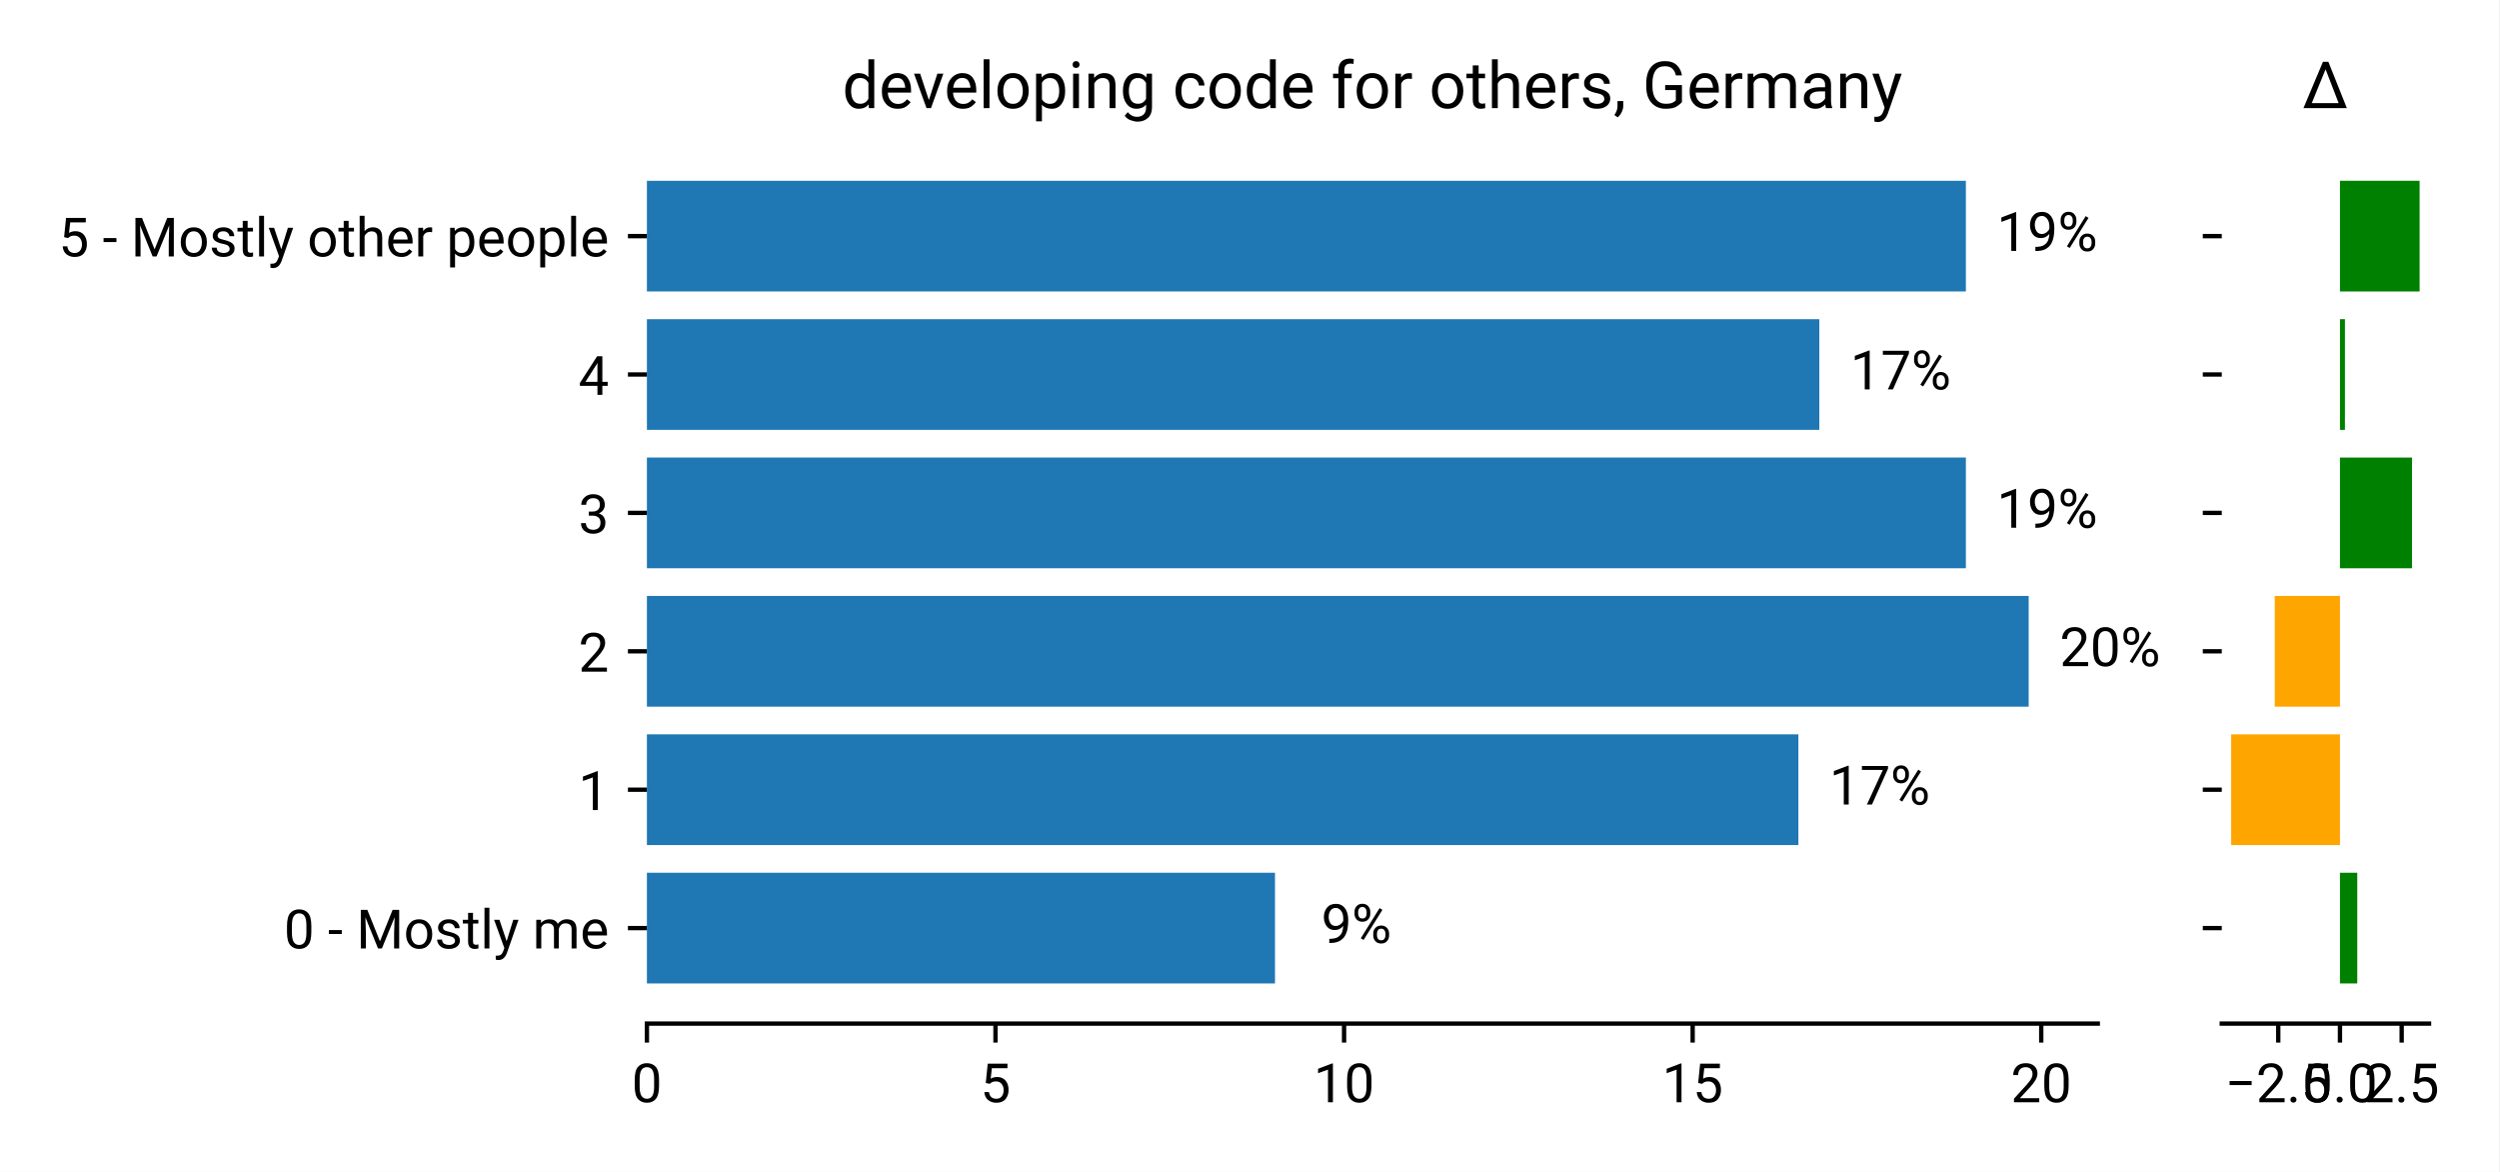
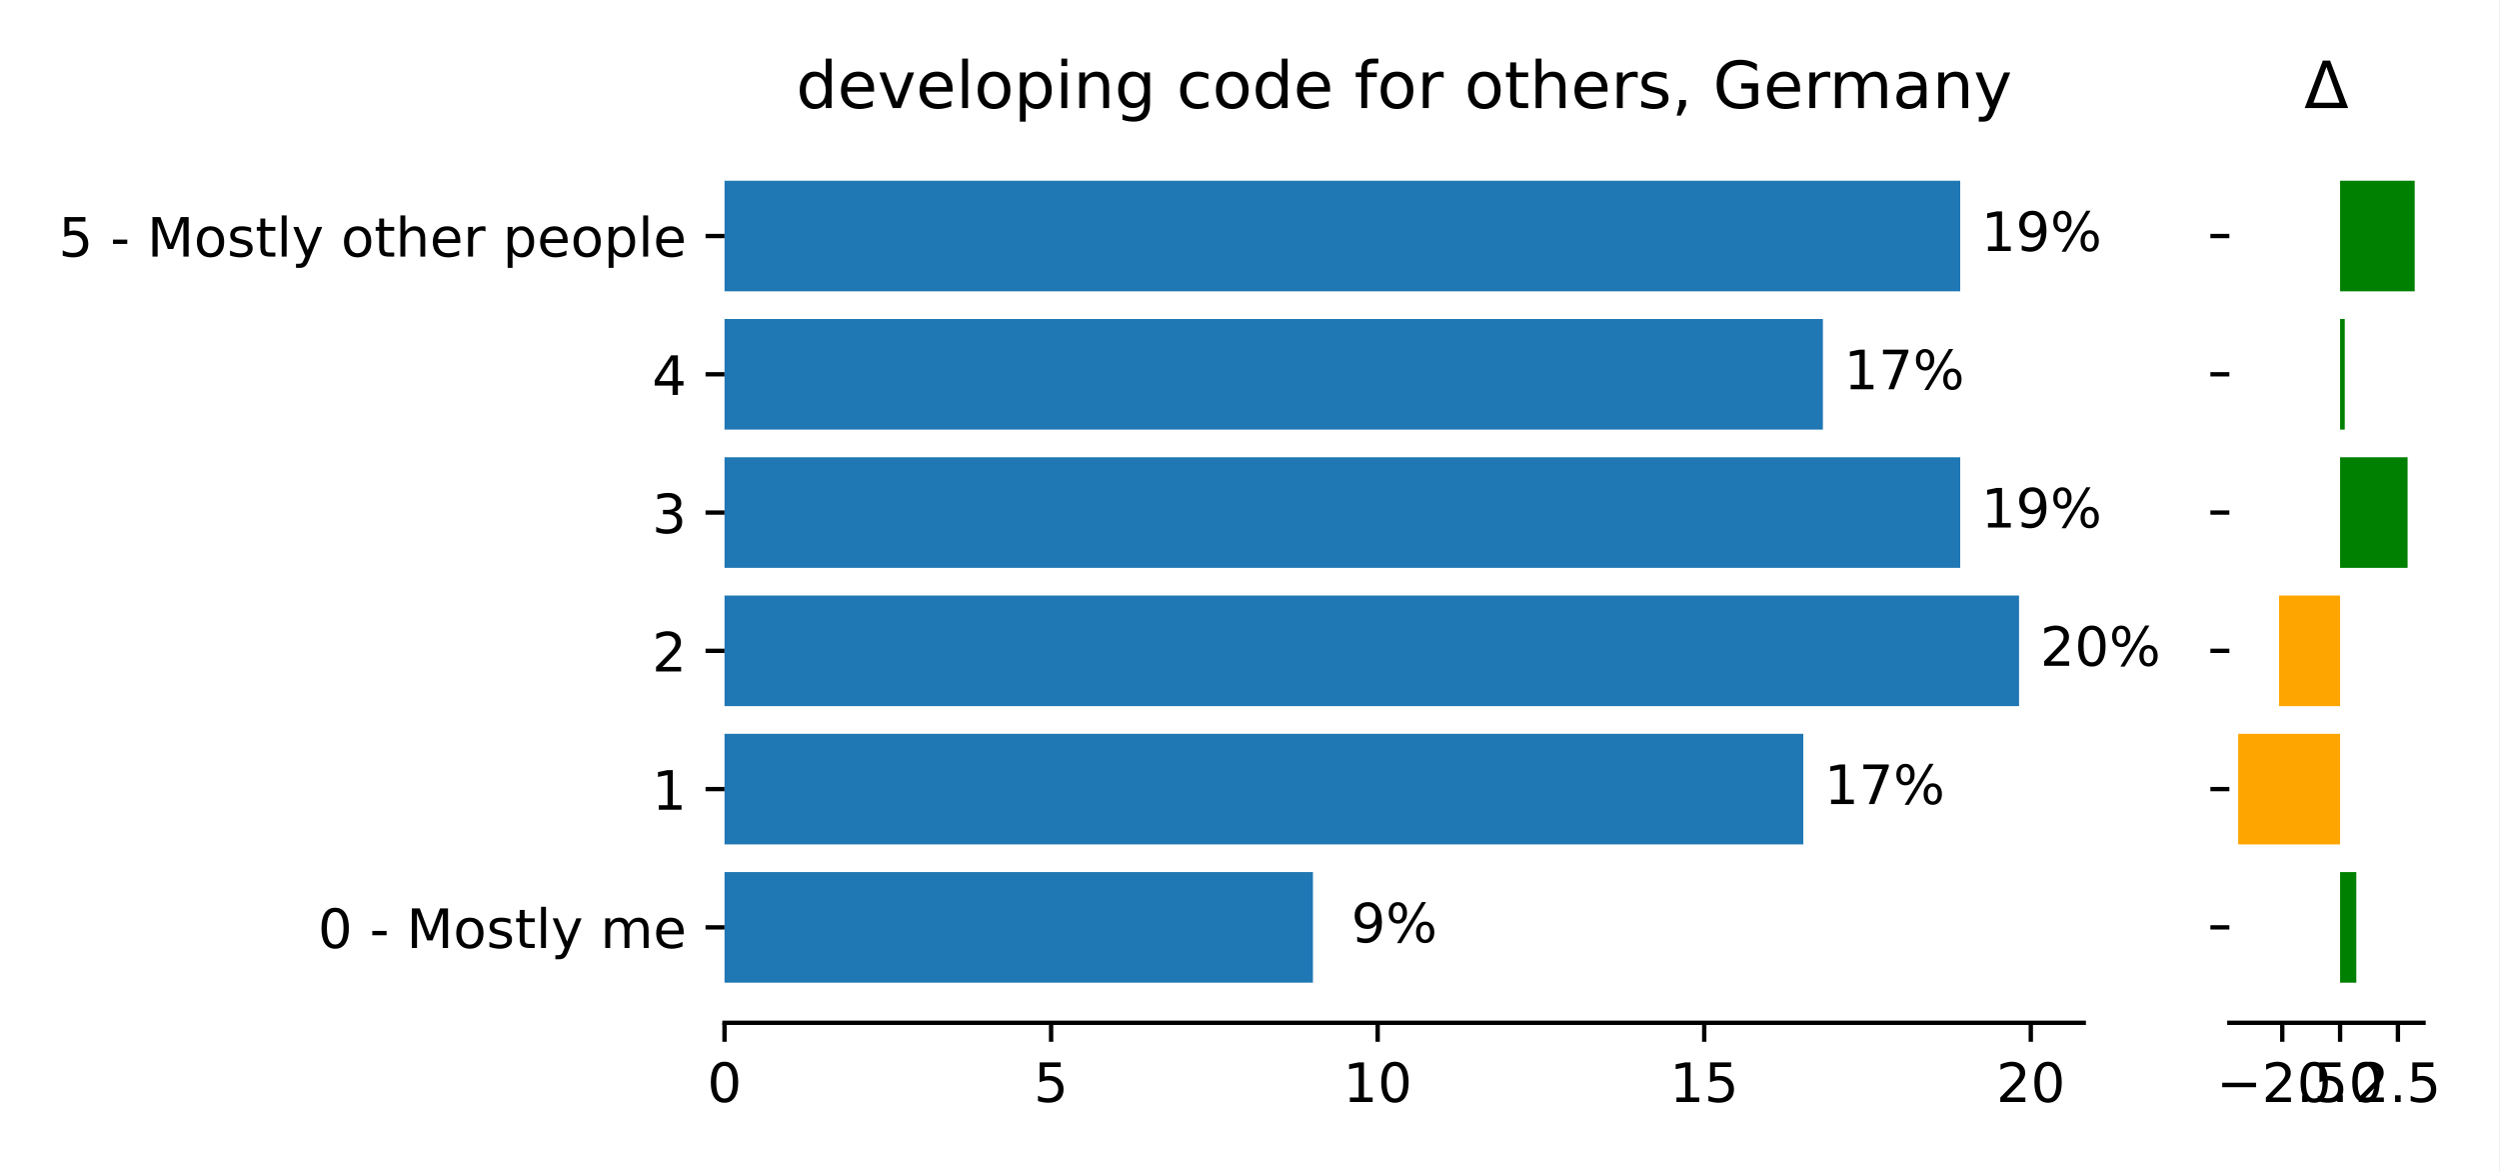
<svg xmlns="http://www.w3.org/2000/svg" xmlns:xlink="http://www.w3.org/1999/xlink" height="216pt" version="1.1" viewBox="0 0 460.8 216" width="460.8pt">
  <defs>
    <style type="text/css">*{stroke-linecap:butt;stroke-linejoin:round;}</style>
  </defs>
  <g id="figure_1">
    <g id="patch_1">
      <path d="M 0 216  L 460.8 216  L 460.8 0  L 0 0  z " style="fill:#ffffff;" />
    </g>
    <g id="axes_1">
      <g id="patch_2">
-         <path d="M 119.286 188.669  L 386.816 188.669  L 386.816 25.924  L 119.286 25.924  z " style="fill:#ffffff;" />
+         <path d="M 133.597 188.522  L 384.234 188.522  L 384.234 25.918  L 133.597 25.918  z " style="fill:#ffffff;" />
      </g>
      <g id="patch_3">
-         <path clip-path="url(#pa5201fd577)" d="M 119.286 181.271  L 235.1 181.271  L 235.1 160.864  L 119.286 160.864  z " style="fill:#1f77b4;" />
+         <path clip-path="url(#p98c69c99fd)" d="M 133.597 181.131  L 242.098 181.131  L 242.098 160.742  L 133.597 160.742  z " style="fill:#1f77b4;" />
      </g>
      <g id="patch_4">
-         <path clip-path="url(#pa5201fd577)" d="M 119.286 155.763  L 331.611 155.763  L 331.611 135.356  L 119.286 135.356  z " style="fill:#1f77b4;" />
+         <path clip-path="url(#p98c69c99fd)" d="M 133.597 155.644  L 332.515 155.644  L 332.515 135.255  L 133.597 135.255  z " style="fill:#1f77b4;" />
      </g>
      <g id="patch_5">
-         <path clip-path="url(#pa5201fd577)" d="M 119.286 130.254  L 374.076 130.254  L 374.076 109.847  L 119.286 109.847  z " style="fill:#1f77b4;" />
+         <path clip-path="url(#p98c69c99fd)" d="M 133.597 130.158  L 372.299 130.158  L 372.299 109.769  L 133.597 109.769  z " style="fill:#1f77b4;" />
      </g>
      <g id="patch_6">
-         <path clip-path="url(#pa5201fd577)" d="M 119.286 104.745  L 362.495 104.745  L 362.495 84.338  L 119.286 84.338  z " style="fill:#1f77b4;" />
+         <path clip-path="url(#p98c69c99fd)" d="M 133.597 104.671  L 361.449 104.671  L 361.449 84.282  L 133.597 84.282  z " style="fill:#1f77b4;" />
      </g>
      <g id="patch_7">
-         <path clip-path="url(#pa5201fd577)" d="M 119.286 79.237  L 335.472 79.237  L 335.472 58.83  L 119.286 58.83  z " style="fill:#1f77b4;" />
+         <path clip-path="url(#p98c69c99fd)" d="M 133.597 79.185  L 336.132 79.185  L 336.132 58.796  L 133.597 58.796  z " style="fill:#1f77b4;" />
      </g>
      <g id="patch_8">
-         <path clip-path="url(#pa5201fd577)" d="M 119.286 53.728  L 362.495 53.728  L 362.495 33.321  L 119.286 33.321  z " style="fill:#1f77b4;" />
+         <path clip-path="url(#p98c69c99fd)" d="M 133.597 53.698  L 361.449 53.698  L 361.449 33.309  L 133.597 33.309  z " style="fill:#1f77b4;" />
      </g>
      <g id="matplotlib.axis_1">
        <g id="xtick_1">
          <g id="line2d_1">
            <defs>
-               <path d="M 0 0  L 0 3.5  " id="m3c5bdb5725" style="stroke:#000000;stroke-width:0.8;" />
+               <path d="M 0 0  L 0 3.5  " id="mc3a356a46d" style="stroke:#000000;stroke-width:0.8;" />
            </defs>
            <g>
-               <use style="stroke:#000000;stroke-width:0.8;" x="119.286" xlink:href="#m3c5bdb5725" y="188.669" />
+               <use style="stroke:#000000;stroke-width:0.8;" x="133.597" xlink:href="#mc3a356a46d" y="188.522" />
            </g>
          </g>
          <g id="text_1">
-             <text style="font-family:Roboto;font-size:10px;font-stretch:normal;font-style:normal;font-weight:normal;text-anchor:middle;" transform="rotate(-0, 119.2859, 203.1687)" x="119.286" y="203.169">0</text>
+             <text style="font-family:DejaVu Sans;font-size:10px;font-stretch:normal;font-style:normal;font-weight:normal;text-anchor:middle;" transform="rotate(-0, 133.5969, 203.1203)" x="133.597" y="203.12">0</text>
          </g>
        </g>
        <g id="xtick_2">
          <g id="line2d_2">
            <g>
-               <use style="stroke:#000000;stroke-width:0.8;" x="183.563" xlink:href="#m3c5bdb5725" y="188.669" />
+               <use style="stroke:#000000;stroke-width:0.8;" x="193.815" xlink:href="#mc3a356a46d" y="188.522" />
            </g>
          </g>
          <g id="text_2">
-             <text style="font-family:Roboto;font-size:10px;font-stretch:normal;font-style:normal;font-weight:normal;text-anchor:middle;" transform="rotate(-0, 183.5626, 203.1687)" x="183.563" y="203.169">5</text>
+             <text style="font-family:DejaVu Sans;font-size:10px;font-stretch:normal;font-style:normal;font-weight:normal;text-anchor:middle;" transform="rotate(-0, 193.8149, 203.1203)" x="193.815" y="203.12">5</text>
          </g>
        </g>
        <g id="xtick_3">
          <g id="line2d_3">
            <g>
-               <use style="stroke:#000000;stroke-width:0.8;" x="247.839" xlink:href="#m3c5bdb5725" y="188.669" />
+               <use style="stroke:#000000;stroke-width:0.8;" x="254.033" xlink:href="#mc3a356a46d" y="188.522" />
            </g>
          </g>
          <g id="text_3">
-             <text style="font-family:Roboto;font-size:10px;font-stretch:normal;font-style:normal;font-weight:normal;text-anchor:middle;" transform="rotate(-0, 247.8393, 203.1687)" x="247.839" y="203.169">10</text>
+             <text style="font-family:DejaVu Sans;font-size:10px;font-stretch:normal;font-style:normal;font-weight:normal;text-anchor:middle;" transform="rotate(-0, 254.0328, 203.1203)" x="254.033" y="203.12">10</text>
          </g>
        </g>
        <g id="xtick_4">
          <g id="line2d_4">
            <g>
-               <use style="stroke:#000000;stroke-width:0.8;" x="312.116" xlink:href="#m3c5bdb5725" y="188.669" />
+               <use style="stroke:#000000;stroke-width:0.8;" x="314.251" xlink:href="#mc3a356a46d" y="188.522" />
            </g>
          </g>
          <g id="text_4">
-             <text style="font-family:Roboto;font-size:10px;font-stretch:normal;font-style:normal;font-weight:normal;text-anchor:middle;" transform="rotate(-0, 312.1159, 203.1687)" x="312.116" y="203.169">15</text>
+             <text style="font-family:DejaVu Sans;font-size:10px;font-stretch:normal;font-style:normal;font-weight:normal;text-anchor:middle;" transform="rotate(-0, 314.2508, 203.1203)" x="314.251" y="203.12">15</text>
          </g>
        </g>
        <g id="xtick_5">
          <g id="line2d_5">
            <g>
-               <use style="stroke:#000000;stroke-width:0.8;" x="376.393" xlink:href="#m3c5bdb5725" y="188.669" />
+               <use style="stroke:#000000;stroke-width:0.8;" x="374.469" xlink:href="#mc3a356a46d" y="188.522" />
            </g>
          </g>
          <g id="text_5">
-             <text style="font-family:Roboto;font-size:10px;font-stretch:normal;font-style:normal;font-weight:normal;text-anchor:middle;" transform="rotate(-0, 376.3926, 203.1687)" x="376.393" y="203.169">20</text>
+             <text style="font-family:DejaVu Sans;font-size:10px;font-stretch:normal;font-style:normal;font-weight:normal;text-anchor:middle;" transform="rotate(-0, 374.4688, 203.1203)" x="374.469" y="203.12">20</text>
          </g>
        </g>
      </g>
      <g id="matplotlib.axis_2">
        <g id="ytick_1">
          <g id="line2d_6">
            <defs>
-               <path d="M 0 0  L -3.5 0  " id="m34b9ba8857" style="stroke:#000000;stroke-width:0.8;" />
+               <path d="M 0 0  L -3.5 0  " id="m82278324de" style="stroke:#000000;stroke-width:0.8;" />
            </defs>
            <g>
-               <use style="stroke:#000000;stroke-width:0.8;" x="119.286" xlink:href="#m34b9ba8857" y="171.068" />
+               <use style="stroke:#000000;stroke-width:0.8;" x="133.597" xlink:href="#m82278324de" y="170.936" />
            </g>
          </g>
          <g id="text_6">
-             <text style="font-family:Roboto;font-size:10px;font-stretch:normal;font-style:normal;font-weight:normal;text-anchor:end;" transform="rotate(-0, 112.2859, 174.8178)" x="112.286" y="174.818">0 - Mostly me</text>
+             <text style="font-family:DejaVu Sans;font-size:10px;font-stretch:normal;font-style:normal;font-weight:normal;text-anchor:end;" transform="rotate(-0, 126.5969, 174.7354)" x="126.597" y="174.735">0 - Mostly me</text>
          </g>
        </g>
        <g id="ytick_2">
          <g id="line2d_7">
            <g>
-               <use style="stroke:#000000;stroke-width:0.8;" x="119.286" xlink:href="#m34b9ba8857" y="145.559" />
+               <use style="stroke:#000000;stroke-width:0.8;" x="133.597" xlink:href="#m82278324de" y="145.45" />
            </g>
          </g>
          <g id="text_7">
-             <text style="font-family:Roboto;font-size:10px;font-stretch:normal;font-style:normal;font-weight:normal;text-anchor:end;" transform="rotate(-0, 112.2859, 149.3092)" x="112.286" y="149.309">1</text>
+             <text style="font-family:DejaVu Sans;font-size:10px;font-stretch:normal;font-style:normal;font-weight:normal;text-anchor:end;" transform="rotate(-0, 126.5969, 149.2489)" x="126.597" y="149.249">1</text>
          </g>
        </g>
        <g id="ytick_3">
          <g id="line2d_8">
            <g>
-               <use style="stroke:#000000;stroke-width:0.8;" x="119.286" xlink:href="#m34b9ba8857" y="120.051" />
+               <use style="stroke:#000000;stroke-width:0.8;" x="133.597" xlink:href="#m82278324de" y="119.963" />
            </g>
          </g>
          <g id="text_8">
-             <text style="font-family:Roboto;font-size:10px;font-stretch:normal;font-style:normal;font-weight:normal;text-anchor:end;" transform="rotate(-0, 112.2859, 123.8006)" x="112.286" y="123.801">2</text>
+             <text style="font-family:DejaVu Sans;font-size:10px;font-stretch:normal;font-style:normal;font-weight:normal;text-anchor:end;" transform="rotate(-0, 126.5969, 123.7625)" x="126.597" y="123.762">2</text>
          </g>
        </g>
        <g id="ytick_4">
          <g id="line2d_9">
            <g>
-               <use style="stroke:#000000;stroke-width:0.8;" x="119.286" xlink:href="#m34b9ba8857" y="94.542" />
+               <use style="stroke:#000000;stroke-width:0.8;" x="133.597" xlink:href="#m82278324de" y="94.477" />
            </g>
          </g>
          <g id="text_9">
-             <text style="font-family:Roboto;font-size:10px;font-stretch:normal;font-style:normal;font-weight:normal;text-anchor:end;" transform="rotate(-0, 112.2859, 98.29194)" x="112.286" y="98.292">3</text>
+             <text style="font-family:DejaVu Sans;font-size:10px;font-stretch:normal;font-style:normal;font-weight:normal;text-anchor:end;" transform="rotate(-0, 126.5969, 98.27598)" x="126.597" y="98.276">3</text>
          </g>
        </g>
        <g id="ytick_5">
          <g id="line2d_10">
            <g>
-               <use style="stroke:#000000;stroke-width:0.8;" x="119.286" xlink:href="#m34b9ba8857" y="69.033" />
+               <use style="stroke:#000000;stroke-width:0.8;" x="133.597" xlink:href="#m82278324de" y="68.99" />
            </g>
          </g>
          <g id="text_10">
-             <text style="font-family:Roboto;font-size:10px;font-stretch:normal;font-style:normal;font-weight:normal;text-anchor:end;" transform="rotate(-0, 112.2859, 72.78332)" x="112.286" y="72.783">4</text>
+             <text style="font-family:DejaVu Sans;font-size:10px;font-stretch:normal;font-style:normal;font-weight:normal;text-anchor:end;" transform="rotate(-0, 126.5969, 72.7895)" x="126.597" y="72.789">4</text>
          </g>
        </g>
        <g id="ytick_6">
          <g id="line2d_11">
            <g>
-               <use style="stroke:#000000;stroke-width:0.8;" x="119.286" xlink:href="#m34b9ba8857" y="43.525" />
+               <use style="stroke:#000000;stroke-width:0.8;" x="133.597" xlink:href="#m82278324de" y="43.504" />
            </g>
          </g>
          <g id="text_11">
-             <text style="font-family:Roboto;font-size:10px;font-stretch:normal;font-style:normal;font-weight:normal;text-anchor:end;" transform="rotate(-0, 112.2859, 47.2747)" x="112.286" y="47.275">5 - Mostly other people</text>
+             <text style="font-family:DejaVu Sans;font-size:10px;font-stretch:normal;font-style:normal;font-weight:normal;text-anchor:end;" transform="rotate(-0, 126.5969, 47.30302)" x="126.597" y="47.303">5 - Mostly other people</text>
          </g>
        </g>
      </g>
      <g id="patch_9">
-         <path d="M 119.286 188.669  L 386.816 188.669  " style="fill:none;stroke:#000000;stroke-linecap:square;stroke-linejoin:miter;stroke-width:0.8;" />
+         <path d="M 133.597 188.522  L 384.234 188.522  " style="fill:none;stroke:#000000;stroke-linecap:square;stroke-linejoin:miter;stroke-width:0.8;" />
      </g>
      <g id="text_12">
-         <text style="font-family:Roboto;font-size:10px;font-stretch:normal;font-style:normal;font-weight:normal;text-anchor:middle;" transform="rotate(-0, 250.0998, 173.8022)" x="250.1" y="173.802">9%</text>
+         <text style="font-family:DejaVu Sans;font-size:10px;font-stretch:normal;font-style:normal;font-weight:normal;text-anchor:middle;" transform="rotate(-0, 257.0977, 173.6956)" x="257.098" y="173.696">9%</text>
      </g>
      <g id="text_13">
-         <text style="font-family:Roboto;font-size:10px;font-stretch:normal;font-style:normal;font-weight:normal;text-anchor:middle;" transform="rotate(-0, 346.6113, 148.2936)" x="346.611" y="148.294">17%</text>
+         <text style="font-family:DejaVu Sans;font-size:10px;font-stretch:normal;font-style:normal;font-weight:normal;text-anchor:middle;" transform="rotate(-0, 347.5151, 148.2091)" x="347.515" y="148.209">17%</text>
      </g>
      <g id="text_14">
-         <text style="font-family:Roboto;font-size:10px;font-stretch:normal;font-style:normal;font-weight:normal;text-anchor:middle;" transform="rotate(-0, 389.0763, 122.7849)" x="389.076" y="122.785">20%</text>
+         <text style="font-family:DejaVu Sans;font-size:10px;font-stretch:normal;font-style:normal;font-weight:normal;text-anchor:middle;" transform="rotate(-0, 387.2988, 122.7226)" x="387.299" y="122.723">20%</text>
      </g>
      <g id="text_15">
-         <text style="font-family:Roboto;font-size:10px;font-stretch:normal;font-style:normal;font-weight:normal;text-anchor:middle;" transform="rotate(-0, 377.495, 97.27631)" x="377.495" y="97.276">19%</text>
+         <text style="font-family:DejaVu Sans;font-size:10px;font-stretch:normal;font-style:normal;font-weight:normal;text-anchor:middle;" transform="rotate(-0, 376.4487, 97.23613)" x="376.449" y="97.236">19%</text>
      </g>
      <g id="text_16">
-         <text style="font-family:Roboto;font-size:10px;font-stretch:normal;font-style:normal;font-weight:normal;text-anchor:middle;" transform="rotate(-0, 350.4717, 71.76769)" x="350.472" y="71.768">17%</text>
+         <text style="font-family:DejaVu Sans;font-size:10px;font-stretch:normal;font-style:normal;font-weight:normal;text-anchor:middle;" transform="rotate(-0, 351.1318, 71.74965)" x="351.132" y="71.75">17%</text>
      </g>
      <g id="text_17">
-         <text style="font-family:Roboto;font-size:10px;font-stretch:normal;font-style:normal;font-weight:normal;text-anchor:middle;" transform="rotate(-0, 377.495, 46.25907)" x="377.495" y="46.259">19%</text>
+         <text style="font-family:DejaVu Sans;font-size:10px;font-stretch:normal;font-style:normal;font-weight:normal;text-anchor:middle;" transform="rotate(-0, 376.4487, 46.26317)" x="376.449" y="46.263">19%</text>
      </g>
      <g id="text_18">
-         <text style="font-family:Roboto;font-size:12px;font-stretch:normal;font-style:normal;font-weight:normal;text-anchor:middle;" transform="rotate(-0, 253.0509, 19.92375)" x="253.051" y="19.924">developing code for others, Germany</text>
+         <text style="font-family:DejaVu Sans;font-size:12px;font-stretch:normal;font-style:normal;font-weight:normal;text-anchor:middle;" transform="rotate(-0, 258.9154, 19.91812)" x="258.915" y="19.918">developing code for others, Germany</text>
      </g>
    </g>
    <g id="axes_2">
      <g id="patch_10">
-         <path d="M 409.68 188.669  L 447.899 188.669  L 447.899 25.924  L 409.68 25.924  z " style="fill:#ffffff;" />
+         <path d="M 411.081 188.522  L 446.887 188.522  L 446.887 25.918  L 411.081 25.918  z " style="fill:#ffffff;" />
      </g>
      <g id="patch_11">
-         <path clip-path="url(#pbf84f23471)" d="M 431.475 181.271  L 434.667 181.271  L 434.667 160.864  L 431.475 160.864  z " style="fill:#008000;" />
+         <path clip-path="url(#p5d9664c468)" d="M 431.5 181.131  L 434.49 181.131  L 434.49 160.742  L 431.5 160.742  z " style="fill:#008000;" />
      </g>
      <g id="patch_12">
-         <path clip-path="url(#pbf84f23471)" d="M 431.475 155.763  L 411.418 155.763  L 411.418 135.356  L 431.475 135.356  z " style="fill:#ffa500;" />
+         <path clip-path="url(#p5d9664c468)" d="M 431.5 155.644  L 412.709 155.644  L 412.709 135.255  L 431.5 135.255  z " style="fill:#ffa500;" />
      </g>
      <g id="patch_13">
-         <path clip-path="url(#pbf84f23471)" d="M 431.475 130.254  L 419.451 130.254  L 419.451 109.847  L 431.475 109.847  z " style="fill:#ffa500;" />
+         <path clip-path="url(#p5d9664c468)" d="M 431.5 130.158  L 420.235 130.158  L 420.235 109.769  L 431.5 109.769  z " style="fill:#ffa500;" />
      </g>
      <g id="patch_14">
-         <path clip-path="url(#pbf84f23471)" d="M 431.475 104.745  L 444.761 104.745  L 444.761 84.338  L 431.475 84.338  z " style="fill:#008000;" />
+         <path clip-path="url(#p5d9664c468)" d="M 431.5 104.671  L 443.947 104.671  L 443.947 84.282  L 431.5 84.282  z " style="fill:#008000;" />
      </g>
      <g id="patch_15">
-         <path clip-path="url(#pbf84f23471)" d="M 431.475 79.237  L 432.392 79.237  L 432.392 58.83  L 431.475 58.83  z " style="fill:#008000;" />
+         <path clip-path="url(#p5d9664c468)" d="M 431.5 79.185  L 432.359 79.185  L 432.359 58.796  L 431.5 58.796  z " style="fill:#008000;" />
      </g>
      <g id="patch_16">
-         <path clip-path="url(#pbf84f23471)" d="M 431.475 53.728  L 446.162 53.728  L 446.162 33.321  L 431.475 33.321  z " style="fill:#008000;" />
+         <path clip-path="url(#p5d9664c468)" d="M 431.5 53.698  L 445.259 53.698  L 445.259 33.309  L 431.5 33.309  z " style="fill:#008000;" />
      </g>
      <g id="matplotlib.axis_3">
        <g id="xtick_6">
          <g id="line2d_12">
            <g>
-               <use style="stroke:#000000;stroke-width:0.8;" x="420.096" xlink:href="#m3c5bdb5725" y="188.669" />
+               <use style="stroke:#000000;stroke-width:0.8;" x="420.839" xlink:href="#mc3a356a46d" y="188.522" />
            </g>
          </g>
          <g id="text_19">
-             <text style="font-family:Roboto;font-size:10px;font-stretch:normal;font-style:normal;font-weight:normal;text-anchor:middle;" transform="rotate(-0, 420.0958, 203.1687)" x="420.096" y="203.169">−2.5</text>
+             <text style="font-family:DejaVu Sans;font-size:10px;font-stretch:normal;font-style:normal;font-weight:normal;text-anchor:middle;" transform="rotate(-0, 420.839, 203.1203)" x="420.839" y="203.12">−2.5</text>
          </g>
        </g>
        <g id="xtick_7">
          <g id="line2d_13">
            <g>
-               <use style="stroke:#000000;stroke-width:0.8;" x="431.475" xlink:href="#m3c5bdb5725" y="188.669" />
+               <use style="stroke:#000000;stroke-width:0.8;" x="431.5" xlink:href="#mc3a356a46d" y="188.522" />
            </g>
          </g>
          <g id="text_20">
-             <text style="font-family:Roboto;font-size:10px;font-stretch:normal;font-style:normal;font-weight:normal;text-anchor:middle;" transform="rotate(-0, 431.4752, 203.1687)" x="431.475" y="203.169">0.0</text>
+             <text style="font-family:DejaVu Sans;font-size:10px;font-stretch:normal;font-style:normal;font-weight:normal;text-anchor:middle;" transform="rotate(-0, 431.4997, 203.1203)" x="431.5" y="203.12">0.0</text>
          </g>
        </g>
        <g id="xtick_8">
          <g id="line2d_14">
            <g>
-               <use style="stroke:#000000;stroke-width:0.8;" x="442.854" xlink:href="#m3c5bdb5725" y="188.669" />
+               <use style="stroke:#000000;stroke-width:0.8;" x="442.161" xlink:href="#mc3a356a46d" y="188.522" />
            </g>
          </g>
          <g id="text_21">
-             <text style="font-family:Roboto;font-size:10px;font-stretch:normal;font-style:normal;font-weight:normal;text-anchor:middle;" transform="rotate(-0, 442.8545, 203.1687)" x="442.854" y="203.169">2.5</text>
+             <text style="font-family:DejaVu Sans;font-size:10px;font-stretch:normal;font-style:normal;font-weight:normal;text-anchor:middle;" transform="rotate(-0, 442.1605, 203.1203)" x="442.161" y="203.12">2.5</text>
          </g>
        </g>
      </g>
      <g id="matplotlib.axis_4">
        <g id="ytick_7">
          <g id="line2d_15">
            <g>
-               <use style="stroke:#000000;stroke-width:0.8;" x="409.68" xlink:href="#m34b9ba8857" y="171.068" />
+               <use style="stroke:#000000;stroke-width:0.8;" x="411.081" xlink:href="#m82278324de" y="170.936" />
            </g>
          </g>
        </g>
        <g id="ytick_8">
          <g id="line2d_16">
            <g>
-               <use style="stroke:#000000;stroke-width:0.8;" x="409.68" xlink:href="#m34b9ba8857" y="145.559" />
+               <use style="stroke:#000000;stroke-width:0.8;" x="411.081" xlink:href="#m82278324de" y="145.45" />
            </g>
          </g>
        </g>
        <g id="ytick_9">
          <g id="line2d_17">
            <g>
-               <use style="stroke:#000000;stroke-width:0.8;" x="409.68" xlink:href="#m34b9ba8857" y="120.051" />
+               <use style="stroke:#000000;stroke-width:0.8;" x="411.081" xlink:href="#m82278324de" y="119.963" />
            </g>
          </g>
        </g>
        <g id="ytick_10">
          <g id="line2d_18">
            <g>
-               <use style="stroke:#000000;stroke-width:0.8;" x="409.68" xlink:href="#m34b9ba8857" y="94.542" />
+               <use style="stroke:#000000;stroke-width:0.8;" x="411.081" xlink:href="#m82278324de" y="94.477" />
            </g>
          </g>
        </g>
        <g id="ytick_11">
          <g id="line2d_19">
            <g>
-               <use style="stroke:#000000;stroke-width:0.8;" x="409.68" xlink:href="#m34b9ba8857" y="69.033" />
+               <use style="stroke:#000000;stroke-width:0.8;" x="411.081" xlink:href="#m82278324de" y="68.99" />
            </g>
          </g>
        </g>
        <g id="ytick_12">
          <g id="line2d_20">
            <g>
-               <use style="stroke:#000000;stroke-width:0.8;" x="409.68" xlink:href="#m34b9ba8857" y="43.525" />
+               <use style="stroke:#000000;stroke-width:0.8;" x="411.081" xlink:href="#m82278324de" y="43.504" />
            </g>
          </g>
        </g>
      </g>
      <g id="patch_17">
-         <path d="M 409.68 188.669  L 447.899 188.669  " style="fill:none;stroke:#000000;stroke-linecap:square;stroke-linejoin:miter;stroke-width:0.8;" />
+         <path d="M 411.081 188.522  L 446.887 188.522  " style="fill:none;stroke:#000000;stroke-linecap:square;stroke-linejoin:miter;stroke-width:0.8;" />
      </g>
      <g id="text_22">
-         <text style="font-family:Roboto;font-size:12px;font-stretch:normal;font-style:normal;font-weight:normal;text-anchor:middle;" transform="rotate(-0, 428.7898, 19.92375)" x="428.79" y="19.924">Δ</text>
+         <text style="font-family:DejaVu Sans;font-size:12px;font-stretch:normal;font-style:normal;font-weight:normal;text-anchor:middle;" transform="rotate(-0, 428.9839, 19.91812)" x="428.984" y="19.918">Δ</text>
      </g>
    </g>
  </g>
  <defs>
-     <clipPath id="pa5201fd577">
-       <rect height="162.745" width="267.53" x="119.286" y="25.924" />
+     <clipPath id="p98c69c99fd">
+       <rect height="162.604" width="250.637" x="133.597" y="25.918" />
    </clipPath>
-     <clipPath id="pbf84f23471">
-       <rect height="162.745" width="38.219" x="409.68" y="25.924" />
+     <clipPath id="p5d9664c468">
+       <rect height="162.604" width="35.805" x="411.081" y="25.918" />
    </clipPath>
  </defs>
</svg>
